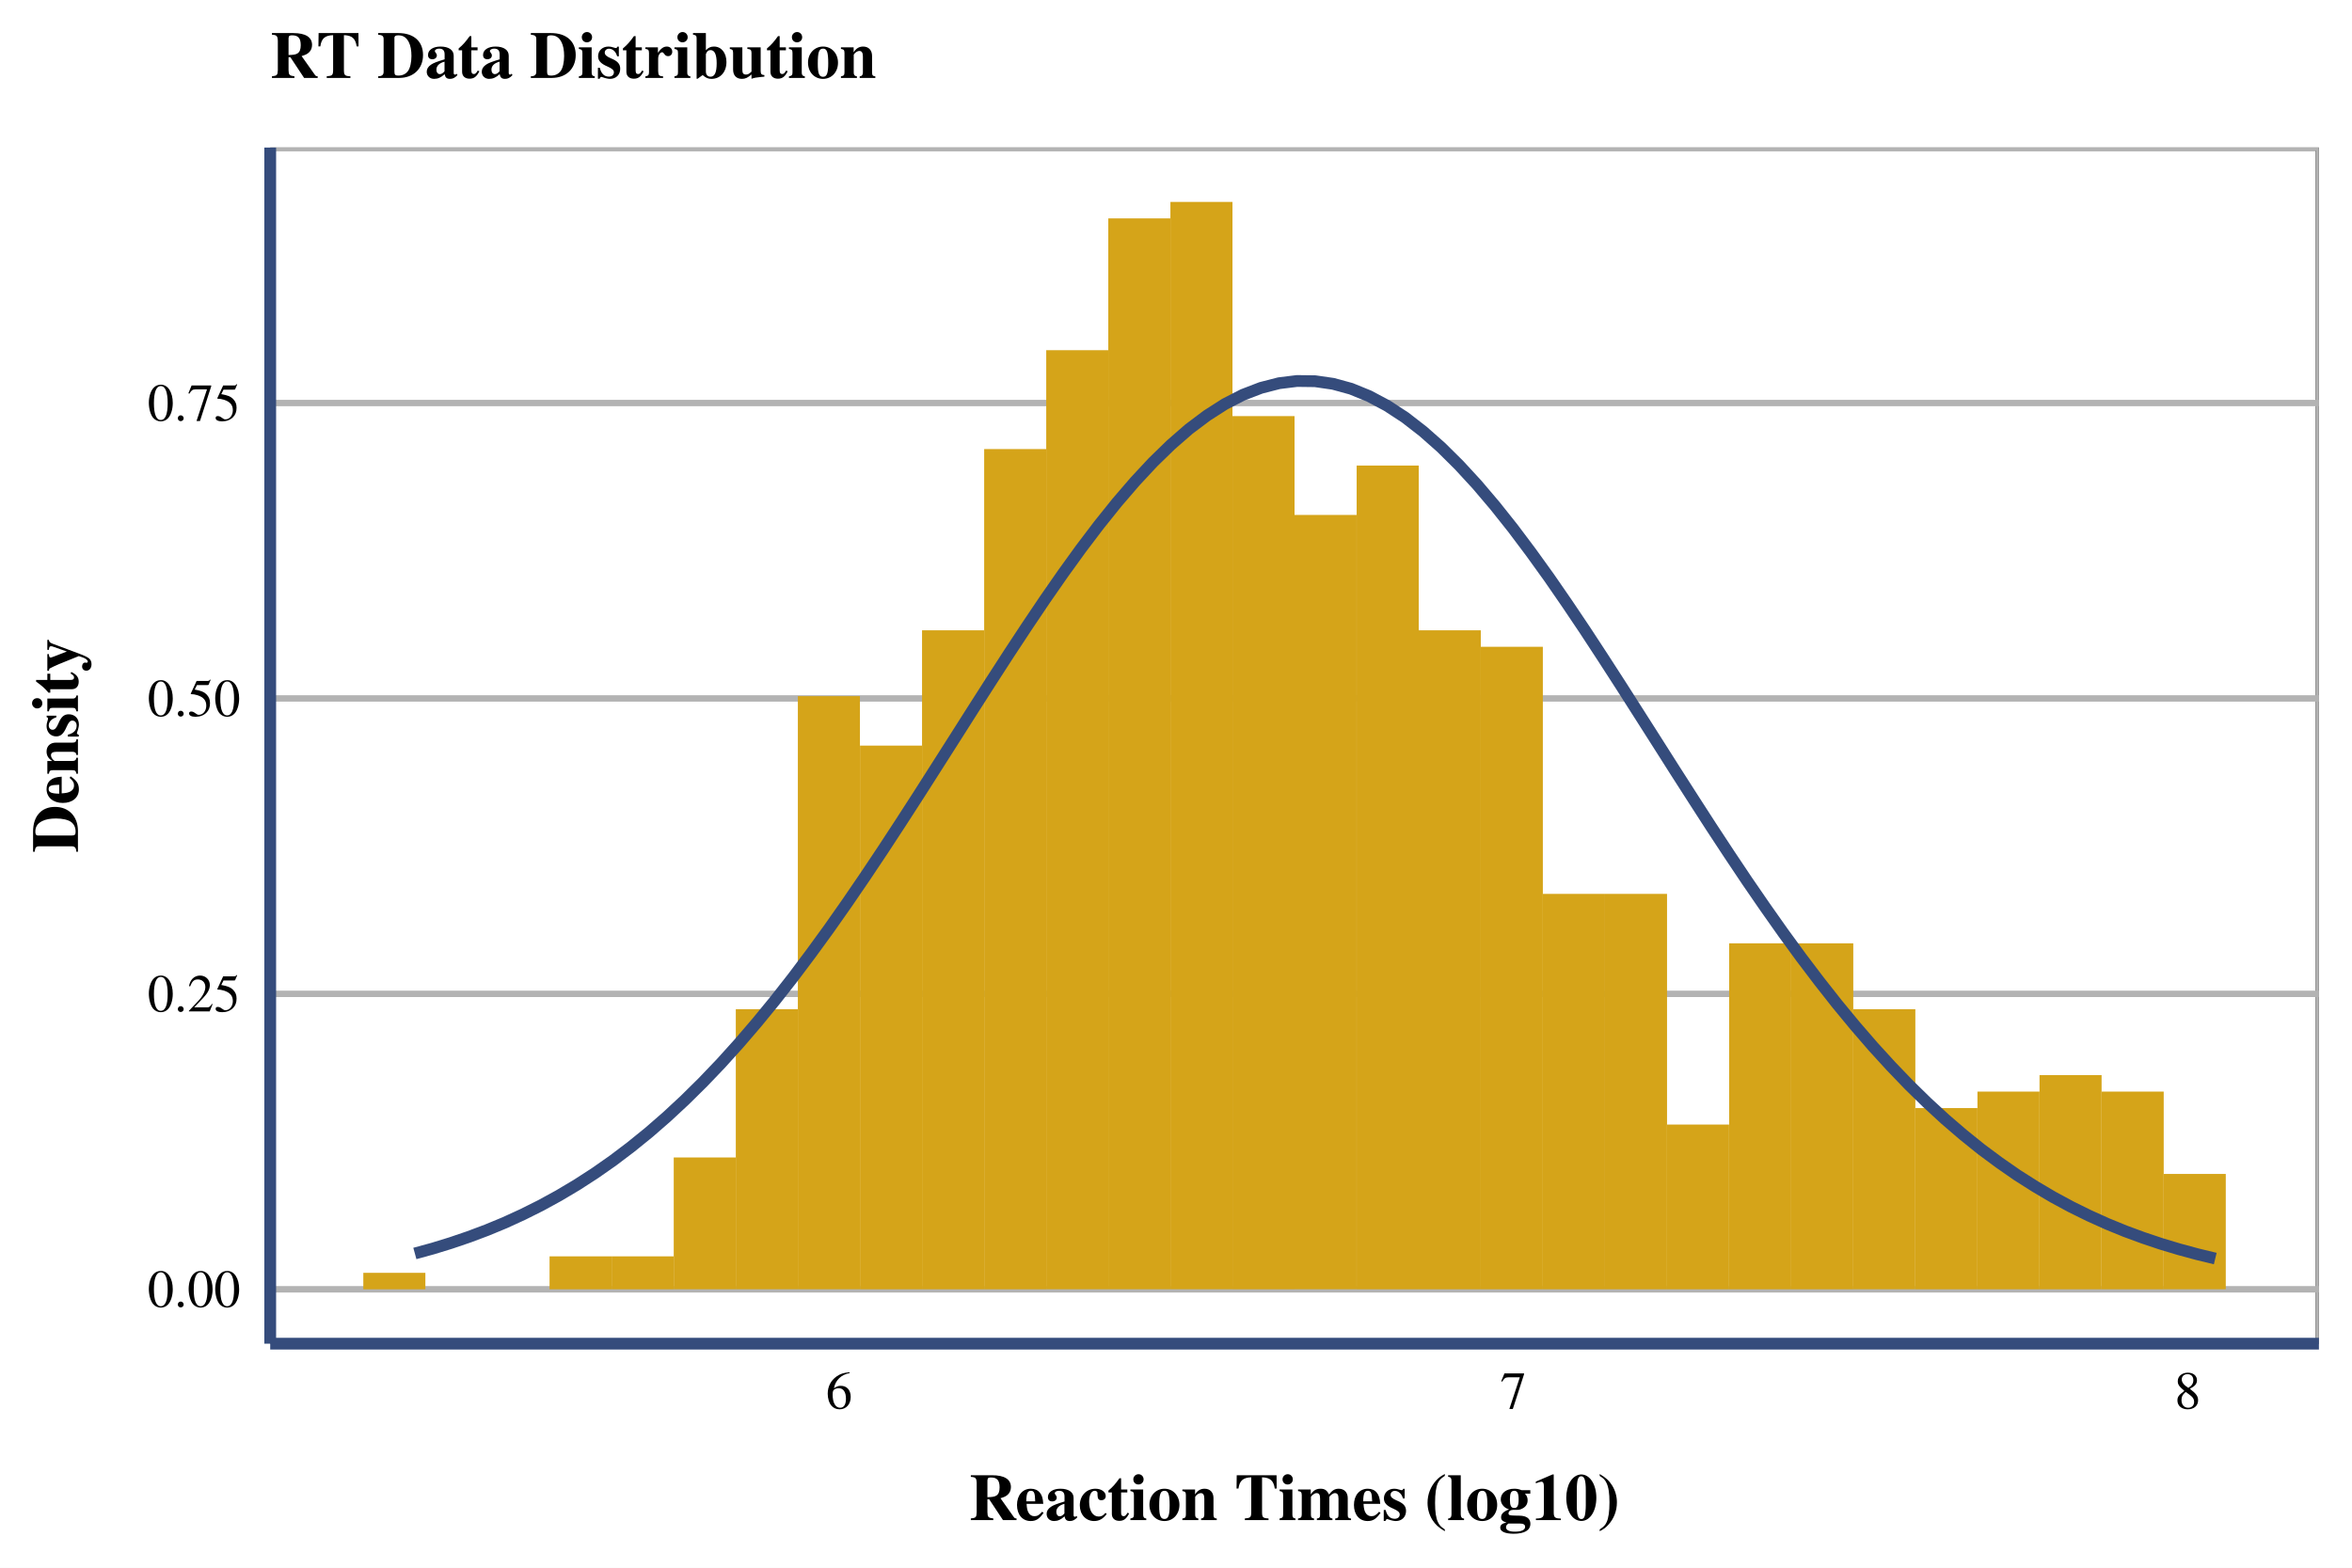
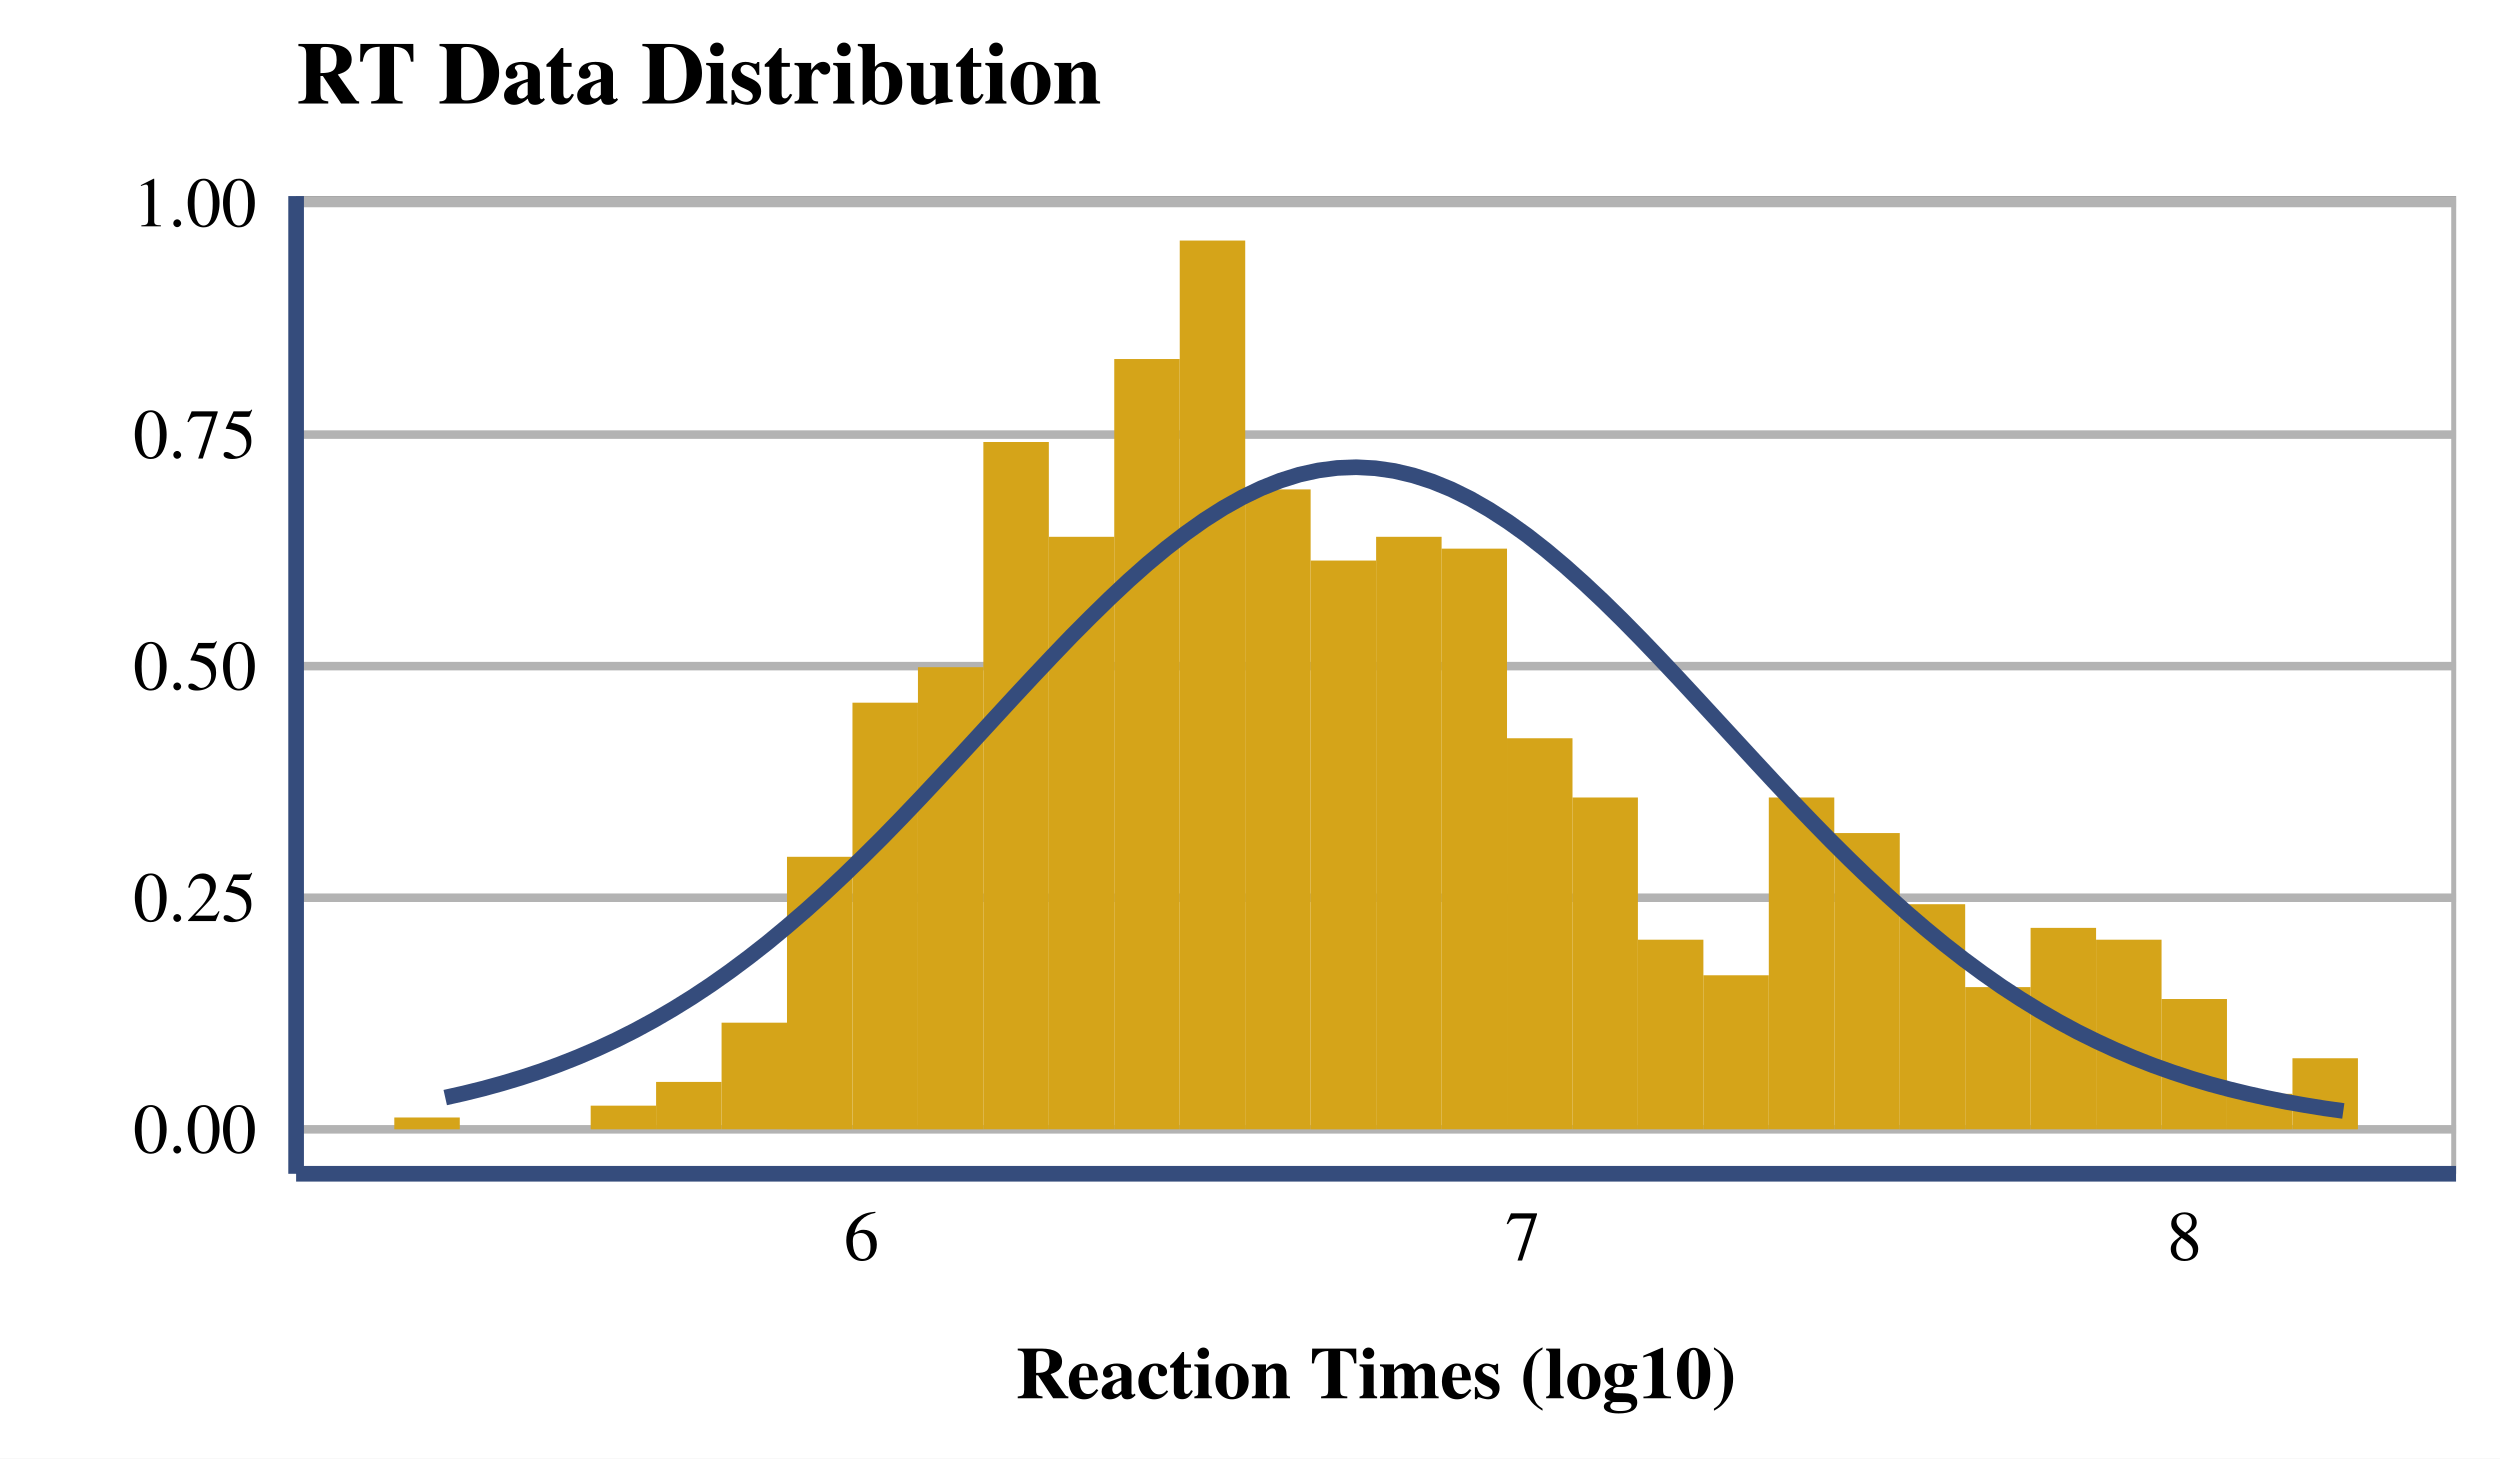
- <svg xmlns="http://www.w3.org/2000/svg" class="svglite" width="425.20pt" height="283.46pt" viewBox="0 0 425.20 283.46">
+ <svg xmlns="http://www.w3.org/2000/svg" class="svglite" width="340.16pt" height="198.43pt" viewBox="0 0 340.16 198.43">
  <defs>
    <style type="text/css">
    .svglite line, .svglite polyline, .svglite polygon, .svglite path, .svglite rect, .svglite circle {
      fill: none;
      stroke: #000000;
      stroke-linecap: round;
      stroke-linejoin: round;
      stroke-miterlimit: 10.00;
    }
    .svglite text {
      white-space: pre;
    }
  </style>
  </defs>
  <rect width="100%" height="100%" style="stroke: none; fill: #FFFFFF;" />
  <defs>
-     <clipPath id="cpMC4wMHw0MjUuMjB8MC4wMHwyODMuNDY=">
-       <rect x="0.00" y="0.00" width="425.20" height="283.46" />
+     <clipPath id="cpMC4wMHwzNDAuMTZ8MC4wMHwxOTguNDM=">
+       <rect x="0.00" y="0.00" width="340.16" height="198.43" />
    </clipPath>
  </defs>
-   <g clip-path="url(#cpMC4wMHw0MjUuMjB8MC4wMHwyODMuNDY=)">
-     <rect x="0.00" y="0.00" width="425.20" height="283.46" style="stroke-width: 0.00; fill: #FFFFFF;" />
+   <g clip-path="url(#cpMC4wMHwzNDAuMTZ8MC4wMHwxOTguNDM=)">
+     <rect x="0.00" y="0.00" width="340.16" height="198.43" style="stroke-width: 0.00; fill: #FFFFFF;" />
  </g>
  <defs>
-     <clipPath id="cpNDguODV8NDE5LjIyfDI2LjY4fDI0Mi45Ng==">
-       <rect x="48.85" y="26.68" width="370.37" height="216.27" />
+     <clipPath id="cpNDAuMjl8MzM0LjE4fDI2LjY4fDE1OS43MQ==">
+       <rect x="40.29" y="26.68" width="293.89" height="133.03" />
    </clipPath>
  </defs>
-   <g clip-path="url(#cpNDguODV8NDE5LjIyfDI2LjY4fDI0Mi45Ng==)">
-     <rect x="48.85" y="26.68" width="370.37" height="216.27" style="stroke-width: 1.16; fill: #FFFFFF;" />
-     <polyline points="48.85,233.13 419.22,233.13 " style="stroke-width: 1.16; stroke: #B3B3B3; stroke-linecap: butt;" />
-     <polyline points="48.85,179.71 419.22,179.71 " style="stroke-width: 1.16; stroke: #B3B3B3; stroke-linecap: butt;" />
-     <polyline points="48.85,126.29 419.22,126.29 " style="stroke-width: 1.16; stroke: #B3B3B3; stroke-linecap: butt;" />
-     <polyline points="48.85,72.87 419.22,72.87 " style="stroke-width: 1.16; stroke: #B3B3B3; stroke-linecap: butt;" />
-     <rect x="65.68" y="230.15" width="11.22" height="2.98" style="stroke-width: 1.07; stroke: none; stroke-linecap: butt; stroke-linejoin: miter; fill: #D5A419;" />
-     <rect x="76.90" y="233.13" width="11.22" height="0.00" style="stroke-width: 1.07; stroke: none; stroke-linecap: butt; stroke-linejoin: miter; fill: #D5A419;" />
-     <rect x="88.13" y="233.13" width="11.22" height="0.00" style="stroke-width: 1.07; stroke: none; stroke-linecap: butt; stroke-linejoin: miter; fill: #D5A419;" />
-     <rect x="99.35" y="227.17" width="11.22" height="5.96" style="stroke-width: 1.07; stroke: none; stroke-linecap: butt; stroke-linejoin: miter; fill: #D5A419;" />
-     <rect x="110.57" y="227.17" width="11.22" height="5.96" style="stroke-width: 1.07; stroke: none; stroke-linecap: butt; stroke-linejoin: miter; fill: #D5A419;" />
-     <rect x="121.80" y="209.29" width="11.22" height="23.83" style="stroke-width: 1.07; stroke: none; stroke-linecap: butt; stroke-linejoin: miter; fill: #D5A419;" />
-     <rect x="133.02" y="182.48" width="11.22" height="50.64" style="stroke-width: 1.07; stroke: none; stroke-linecap: butt; stroke-linejoin: miter; fill: #D5A419;" />
-     <rect x="144.24" y="125.88" width="11.22" height="107.24" style="stroke-width: 1.07; stroke: none; stroke-linecap: butt; stroke-linejoin: miter; fill: #D5A419;" />
-     <rect x="155.47" y="134.82" width="11.22" height="98.31" style="stroke-width: 1.07; stroke: none; stroke-linecap: butt; stroke-linejoin: miter; fill: #D5A419;" />
-     <rect x="166.69" y="113.97" width="11.22" height="119.16" style="stroke-width: 1.07; stroke: none; stroke-linecap: butt; stroke-linejoin: miter; fill: #D5A419;" />
-     <rect x="177.92" y="81.20" width="11.22" height="151.93" style="stroke-width: 1.07; stroke: none; stroke-linecap: butt; stroke-linejoin: miter; fill: #D5A419;" />
-     <rect x="189.14" y="63.32" width="11.22" height="169.80" style="stroke-width: 1.07; stroke: none; stroke-linecap: butt; stroke-linejoin: miter; fill: #D5A419;" />
-     <rect x="200.36" y="39.49" width="11.22" height="193.63" style="stroke-width: 1.07; stroke: none; stroke-linecap: butt; stroke-linejoin: miter; fill: #D5A419;" />
-     <rect x="211.59" y="36.51" width="11.22" height="196.61" style="stroke-width: 1.07; stroke: none; stroke-linecap: butt; stroke-linejoin: miter; fill: #D5A419;" />
-     <rect x="222.81" y="75.24" width="11.22" height="157.89" style="stroke-width: 1.07; stroke: none; stroke-linecap: butt; stroke-linejoin: miter; fill: #D5A419;" />
-     <rect x="234.03" y="93.11" width="11.22" height="140.01" style="stroke-width: 1.07; stroke: none; stroke-linecap: butt; stroke-linejoin: miter; fill: #D5A419;" />
-     <rect x="245.26" y="84.18" width="11.22" height="148.95" style="stroke-width: 1.07; stroke: none; stroke-linecap: butt; stroke-linejoin: miter; fill: #D5A419;" />
-     <rect x="256.48" y="113.97" width="11.22" height="119.16" style="stroke-width: 1.07; stroke: none; stroke-linecap: butt; stroke-linejoin: miter; fill: #D5A419;" />
-     <rect x="267.70" y="116.95" width="11.22" height="116.18" style="stroke-width: 1.07; stroke: none; stroke-linecap: butt; stroke-linejoin: miter; fill: #D5A419;" />
-     <rect x="278.93" y="161.63" width="11.22" height="71.50" style="stroke-width: 1.07; stroke: none; stroke-linecap: butt; stroke-linejoin: miter; fill: #D5A419;" />
-     <rect x="290.15" y="161.63" width="11.22" height="71.50" style="stroke-width: 1.07; stroke: none; stroke-linecap: butt; stroke-linejoin: miter; fill: #D5A419;" />
-     <rect x="301.37" y="203.34" width="11.22" height="29.79" style="stroke-width: 1.07; stroke: none; stroke-linecap: butt; stroke-linejoin: miter; fill: #D5A419;" />
-     <rect x="312.60" y="170.57" width="11.22" height="62.56" style="stroke-width: 1.07; stroke: none; stroke-linecap: butt; stroke-linejoin: miter; fill: #D5A419;" />
-     <rect x="323.82" y="170.57" width="11.22" height="62.56" style="stroke-width: 1.07; stroke: none; stroke-linecap: butt; stroke-linejoin: miter; fill: #D5A419;" />
-     <rect x="335.04" y="182.48" width="11.22" height="50.64" style="stroke-width: 1.07; stroke: none; stroke-linecap: butt; stroke-linejoin: miter; fill: #D5A419;" />
-     <rect x="346.27" y="200.36" width="11.22" height="32.77" style="stroke-width: 1.07; stroke: none; stroke-linecap: butt; stroke-linejoin: miter; fill: #D5A419;" />
-     <rect x="357.49" y="197.38" width="11.22" height="35.75" style="stroke-width: 1.07; stroke: none; stroke-linecap: butt; stroke-linejoin: miter; fill: #D5A419;" />
-     <rect x="368.71" y="194.40" width="11.22" height="38.73" style="stroke-width: 1.07; stroke: none; stroke-linecap: butt; stroke-linejoin: miter; fill: #D5A419;" />
-     <rect x="379.94" y="197.38" width="11.22" height="35.75" style="stroke-width: 1.07; stroke: none; stroke-linecap: butt; stroke-linejoin: miter; fill: #D5A419;" />
-     <rect x="391.16" y="212.27" width="11.22" height="20.85" style="stroke-width: 1.07; stroke: none; stroke-linecap: butt; stroke-linejoin: miter; fill: #D5A419;" />
-     <polyline points="75.00,226.65 78.25,225.76 81.50,224.76 84.76,223.65 88.01,222.43 91.27,221.08 94.52,219.59 97.78,217.96 101.03,216.18 104.29,214.24 107.54,212.14 110.80,209.86 114.05,207.40 117.31,204.76 120.56,201.93 123.82,198.90 127.07,195.69 130.33,192.28 133.58,188.68 136.84,184.88 140.09,180.91 143.35,176.75 146.60,172.42 149.86,167.94 153.11,163.31 156.37,158.54 159.62,153.67 162.87,148.70 166.13,143.65 169.38,138.55 172.64,133.43 175.89,128.31 179.15,123.21 182.40,118.18 185.66,113.23 188.91,108.40 192.17,103.71 195.42,99.21 198.68,94.91 201.93,90.86 205.19,87.07 208.44,83.58 211.70,80.41 214.95,77.58 218.21,75.13 221.46,73.05 224.72,71.38 227.97,70.13 231.23,69.29 234.48,68.89 237.74,68.93 240.99,69.40 244.24,70.29 247.50,71.62 250.75,73.35 254.01,75.48 257.26,78.00 260.52,80.88 263.77,84.10 267.03,87.64 270.28,91.47 273.54,95.57 276.79,99.90 280.05,104.43 283.30,109.14 286.56,113.99 289.81,118.96 293.07,124.01 296.32,129.11 299.58,134.23 302.83,139.35 306.09,144.44 309.34,149.48 312.60,154.44 315.85,159.30 319.11,164.04 322.36,168.65 325.61,173.11 328.87,177.41 332.12,181.54 335.38,185.49 338.63,189.25 341.89,192.82 345.14,196.20 348.40,199.39 351.65,202.38 354.91,205.18 358.16,207.80 361.42,210.22 364.67,212.48 367.93,214.55 371.18,216.47 374.44,218.23 377.69,219.83 380.95,221.30 384.20,222.63 387.46,223.83 390.71,224.92 393.97,225.90 397.22,226.78 400.48,227.57 " style="stroke-width: 2.13; stroke: #354C7C; stroke-linecap: butt;" />
-     <rect x="48.85" y="26.68" width="370.37" height="216.27" style="stroke-width: 1.16; stroke: #B3B3B3;" />
+   <g clip-path="url(#cpNDAuMjl8MzM0LjE4fDI2LjY4fDE1OS43MQ==)">
+     <rect x="40.29" y="26.68" width="293.89" height="133.03" style="stroke-width: 1.16; fill: #FFFFFF;" />
+     <polyline points="40.29,153.66 334.18,153.66 " style="stroke-width: 1.16; stroke: #B3B3B3; stroke-linecap: butt;" />
+     <polyline points="40.29,122.15 334.18,122.15 " style="stroke-width: 1.16; stroke: #B3B3B3; stroke-linecap: butt;" />
+     <polyline points="40.29,90.64 334.18,90.64 " style="stroke-width: 1.16; stroke: #B3B3B3; stroke-linecap: butt;" />
+     <polyline points="40.29,59.13 334.18,59.13 " style="stroke-width: 1.16; stroke: #B3B3B3; stroke-linecap: butt;" />
+     <polyline points="40.29,27.62 334.18,27.62 " style="stroke-width: 1.16; stroke: #B3B3B3; stroke-linecap: butt;" />
+     <rect x="53.65" y="152.05" width="8.91" height="1.61" style="stroke-width: 1.07; stroke: none; stroke-linecap: butt; stroke-linejoin: miter; fill: #D5A419;" />
+     <rect x="62.56" y="153.66" width="8.91" height="0.00" style="stroke-width: 1.07; stroke: none; stroke-linecap: butt; stroke-linejoin: miter; fill: #D5A419;" />
+     <rect x="71.46" y="153.66" width="8.91" height="0.00" style="stroke-width: 1.07; stroke: none; stroke-linecap: butt; stroke-linejoin: miter; fill: #D5A419;" />
+     <rect x="80.37" y="150.44" width="8.91" height="3.22" style="stroke-width: 1.07; stroke: none; stroke-linecap: butt; stroke-linejoin: miter; fill: #D5A419;" />
+     <rect x="89.27" y="147.21" width="8.91" height="6.45" style="stroke-width: 1.07; stroke: none; stroke-linecap: butt; stroke-linejoin: miter; fill: #D5A419;" />
+     <rect x="98.18" y="139.15" width="8.91" height="14.51" style="stroke-width: 1.07; stroke: none; stroke-linecap: butt; stroke-linejoin: miter; fill: #D5A419;" />
+     <rect x="107.08" y="116.58" width="8.91" height="37.09" style="stroke-width: 1.07; stroke: none; stroke-linecap: butt; stroke-linejoin: miter; fill: #D5A419;" />
+     <rect x="115.99" y="95.61" width="8.91" height="58.05" style="stroke-width: 1.07; stroke: none; stroke-linecap: butt; stroke-linejoin: miter; fill: #D5A419;" />
+     <rect x="124.90" y="90.78" width="8.91" height="62.89" style="stroke-width: 1.07; stroke: none; stroke-linecap: butt; stroke-linejoin: miter; fill: #D5A419;" />
+     <rect x="133.80" y="60.14" width="8.91" height="93.52" style="stroke-width: 1.07; stroke: none; stroke-linecap: butt; stroke-linejoin: miter; fill: #D5A419;" />
+     <rect x="142.71" y="73.04" width="8.91" height="80.62" style="stroke-width: 1.07; stroke: none; stroke-linecap: butt; stroke-linejoin: miter; fill: #D5A419;" />
+     <rect x="151.61" y="48.85" width="8.91" height="104.81" style="stroke-width: 1.07; stroke: none; stroke-linecap: butt; stroke-linejoin: miter; fill: #D5A419;" />
+     <rect x="160.52" y="32.73" width="8.91" height="120.93" style="stroke-width: 1.07; stroke: none; stroke-linecap: butt; stroke-linejoin: miter; fill: #D5A419;" />
+     <rect x="169.42" y="66.59" width="8.91" height="87.07" style="stroke-width: 1.07; stroke: none; stroke-linecap: butt; stroke-linejoin: miter; fill: #D5A419;" />
+     <rect x="178.33" y="76.27" width="8.91" height="77.40" style="stroke-width: 1.07; stroke: none; stroke-linecap: butt; stroke-linejoin: miter; fill: #D5A419;" />
+     <rect x="187.24" y="73.04" width="8.91" height="80.62" style="stroke-width: 1.07; stroke: none; stroke-linecap: butt; stroke-linejoin: miter; fill: #D5A419;" />
+     <rect x="196.14" y="74.65" width="8.91" height="79.01" style="stroke-width: 1.07; stroke: none; stroke-linecap: butt; stroke-linejoin: miter; fill: #D5A419;" />
+     <rect x="205.05" y="100.45" width="8.91" height="53.21" style="stroke-width: 1.07; stroke: none; stroke-linecap: butt; stroke-linejoin: miter; fill: #D5A419;" />
+     <rect x="213.95" y="108.51" width="8.91" height="45.15" style="stroke-width: 1.07; stroke: none; stroke-linecap: butt; stroke-linejoin: miter; fill: #D5A419;" />
+     <rect x="222.86" y="127.86" width="8.91" height="25.80" style="stroke-width: 1.07; stroke: none; stroke-linecap: butt; stroke-linejoin: miter; fill: #D5A419;" />
+     <rect x="231.76" y="132.70" width="8.91" height="20.96" style="stroke-width: 1.07; stroke: none; stroke-linecap: butt; stroke-linejoin: miter; fill: #D5A419;" />
+     <rect x="240.67" y="108.51" width="8.91" height="45.15" style="stroke-width: 1.07; stroke: none; stroke-linecap: butt; stroke-linejoin: miter; fill: #D5A419;" />
+     <rect x="249.58" y="113.35" width="8.91" height="40.31" style="stroke-width: 1.07; stroke: none; stroke-linecap: butt; stroke-linejoin: miter; fill: #D5A419;" />
+     <rect x="258.48" y="123.03" width="8.91" height="30.64" style="stroke-width: 1.07; stroke: none; stroke-linecap: butt; stroke-linejoin: miter; fill: #D5A419;" />
+     <rect x="267.39" y="134.31" width="8.91" height="19.35" style="stroke-width: 1.07; stroke: none; stroke-linecap: butt; stroke-linejoin: miter; fill: #D5A419;" />
+     <rect x="276.29" y="126.25" width="8.91" height="27.41" style="stroke-width: 1.07; stroke: none; stroke-linecap: butt; stroke-linejoin: miter; fill: #D5A419;" />
+     <rect x="285.20" y="127.86" width="8.91" height="25.80" style="stroke-width: 1.07; stroke: none; stroke-linecap: butt; stroke-linejoin: miter; fill: #D5A419;" />
+     <rect x="294.10" y="135.93" width="8.91" height="17.74" style="stroke-width: 1.07; stroke: none; stroke-linecap: butt; stroke-linejoin: miter; fill: #D5A419;" />
+     <rect x="303.01" y="148.83" width="8.91" height="4.84" style="stroke-width: 1.07; stroke: none; stroke-linecap: butt; stroke-linejoin: miter; fill: #D5A419;" />
+     <rect x="311.92" y="143.99" width="8.91" height="9.67" style="stroke-width: 1.07; stroke: none; stroke-linecap: butt; stroke-linejoin: miter; fill: #D5A419;" />
+     <polyline points="60.58,149.34 63.16,148.76 65.74,148.12 68.32,147.41 70.91,146.63 73.49,145.78 76.07,144.84 78.65,143.82 81.24,142.71 83.82,141.51 86.40,140.21 88.98,138.81 91.57,137.30 94.15,135.70 96.73,133.99 99.31,132.17 101.90,130.24 104.48,128.22 107.06,126.08 109.65,123.85 112.23,121.53 114.81,119.11 117.39,116.61 119.98,114.04 122.56,111.39 125.14,108.69 127.72,105.94 130.31,103.16 132.89,100.36 135.47,97.55 138.05,94.75 140.64,91.97 143.22,89.24 145.80,86.55 148.39,83.95 150.97,81.43 153.55,79.01 156.13,76.72 158.72,74.57 161.30,72.58 163.88,70.75 166.46,69.11 169.05,67.66 171.63,66.42 174.21,65.39 176.79,64.58 179.38,64.01 181.96,63.67 184.54,63.57 187.13,63.71 189.71,64.08 192.29,64.69 194.87,65.52 197.46,66.58 200.04,67.85 202.62,69.33 205.20,71.00 207.79,72.85 210.37,74.87 212.95,77.04 215.53,79.35 218.12,81.78 220.70,84.31 223.28,86.93 225.86,89.62 228.45,92.37 231.03,95.15 233.61,97.95 236.20,100.76 238.78,103.56 241.36,106.34 243.94,109.08 246.53,111.77 249.11,114.41 251.69,116.97 254.27,119.46 256.86,121.87 259.44,124.18 262.02,126.39 264.60,128.51 267.19,130.53 269.77,132.43 272.35,134.24 274.94,135.93 277.52,137.52 280.10,139.01 282.68,140.40 285.27,141.68 287.85,142.87 290.43,143.97 293.01,144.98 295.60,145.90 298.18,146.75 300.76,147.52 303.34,148.21 305.93,148.84 308.51,149.41 311.09,149.93 313.67,150.38 316.26,150.80 318.84,151.16 " style="stroke-width: 2.13; stroke: #354C7C; stroke-linecap: butt;" />
+     <rect x="40.29" y="26.68" width="293.89" height="133.03" style="stroke-width: 1.16; stroke: #B3B3B3;" />
  </g>
-   <g clip-path="url(#cpMC4wMHw0MjUuMjB8MC4wMHwyODMuNDY=)">
-     <polyline points="48.85,242.96 48.85,26.68 " style="stroke-width: 2.13; stroke: #354C7C; stroke-linecap: butt;" />
-     <text x="43.47" y="236.30" text-anchor="end" style="font-size: 9.60px; font-family: &quot;Times&quot;;" textLength="16.78px" lengthAdjust="spacingAndGlyphs">0.00</text>
-     <text x="43.47" y="182.88" text-anchor="end" style="font-size: 9.60px; font-family: &quot;Times&quot;;" textLength="16.78px" lengthAdjust="spacingAndGlyphs">0.25</text>
-     <text x="43.47" y="129.47" text-anchor="end" style="font-size: 9.60px; font-family: &quot;Times&quot;;" textLength="16.78px" lengthAdjust="spacingAndGlyphs">0.50</text>
-     <text x="43.47" y="76.05" text-anchor="end" style="font-size: 9.60px; font-family: &quot;Times&quot;;" textLength="16.78px" lengthAdjust="spacingAndGlyphs">0.75</text>
-     <polyline points="48.85,242.96 419.22,242.96 " style="stroke-width: 2.13; stroke: #354C7C; stroke-linecap: butt;" />
-     <text x="151.71" y="254.69" text-anchor="middle" style="font-size: 9.60px; font-family: &quot;Times&quot;;" textLength="4.80px" lengthAdjust="spacingAndGlyphs">6</text>
-     <text x="273.61" y="254.69" text-anchor="middle" style="font-size: 9.60px; font-family: &quot;Times&quot;;" textLength="4.80px" lengthAdjust="spacingAndGlyphs">7</text>
-     <text x="395.51" y="254.69" text-anchor="middle" style="font-size: 9.60px; font-family: &quot;Times&quot;;" textLength="4.80px" lengthAdjust="spacingAndGlyphs">8</text>
-     <text x="234.03" y="274.86" text-anchor="middle" style="font-size: 12.00px; font-weight: bold; font-family: &quot;Times&quot;;" textLength="117.98px" lengthAdjust="spacingAndGlyphs">Reaction Times (log10)</text>
-     <text transform="translate(14.09,134.82) rotate(-90)" text-anchor="middle" style="font-size: 12.00px; font-weight: bold; font-family: &quot;Times&quot;;" textLength="38.67px" lengthAdjust="spacingAndGlyphs">Density</text>
-     <text x="48.85" y="14.09" style="font-size: 12.00px; font-weight: bold; font-family: &quot;Times&quot;;" textLength="110.02px" lengthAdjust="spacingAndGlyphs">RT Data Distribution</text>
+   <g clip-path="url(#cpMC4wMHwzNDAuMTZ8MC4wMHwxOTguNDM=)">
+     <polyline points="40.29,159.71 40.29,26.68 " style="stroke-width: 2.13; stroke: #354C7C; stroke-linecap: butt;" />
+     <text x="34.91" y="156.84" text-anchor="end" style="font-size: 9.60px; font-family: &quot;Times&quot;;" textLength="16.78px" lengthAdjust="spacingAndGlyphs">0.00</text>
+     <text x="34.91" y="125.33" text-anchor="end" style="font-size: 9.60px; font-family: &quot;Times&quot;;" textLength="16.78px" lengthAdjust="spacingAndGlyphs">0.25</text>
+     <text x="34.91" y="93.82" text-anchor="end" style="font-size: 9.60px; font-family: &quot;Times&quot;;" textLength="16.78px" lengthAdjust="spacingAndGlyphs">0.50</text>
+     <text x="34.91" y="62.31" text-anchor="end" style="font-size: 9.60px; font-family: &quot;Times&quot;;" textLength="16.78px" lengthAdjust="spacingAndGlyphs">0.75</text>
+     <text x="34.91" y="30.80" text-anchor="end" style="font-size: 9.60px; font-family: &quot;Times&quot;;" textLength="16.78px" lengthAdjust="spacingAndGlyphs">1.00</text>
+     <polyline points="40.29,159.71 334.18,159.71 " style="stroke-width: 2.13; stroke: #354C7C; stroke-linecap: butt;" />
+     <text x="117.22" y="171.44" text-anchor="middle" style="font-size: 9.60px; font-family: &quot;Times&quot;;" textLength="4.80px" lengthAdjust="spacingAndGlyphs">6</text>
+     <text x="207.22" y="171.44" text-anchor="middle" style="font-size: 9.60px; font-family: &quot;Times&quot;;" textLength="4.80px" lengthAdjust="spacingAndGlyphs">7</text>
+     <text x="297.23" y="171.44" text-anchor="middle" style="font-size: 9.60px; font-family: &quot;Times&quot;;" textLength="4.80px" lengthAdjust="spacingAndGlyphs">8</text>
+     <text x="187.24" y="190.26" text-anchor="middle" style="font-size: 10.00px; font-weight: bold; font-family: &quot;Times&quot;;" textLength="98.29px" lengthAdjust="spacingAndGlyphs">Reaction Times (log10)</text>
+     <text x="40.29" y="14.09" style="font-size: 12.00px; font-weight: bold; font-family: &quot;Times&quot;;" textLength="110.02px" lengthAdjust="spacingAndGlyphs">RT Data Distribution</text>
  </g>
</svg>
